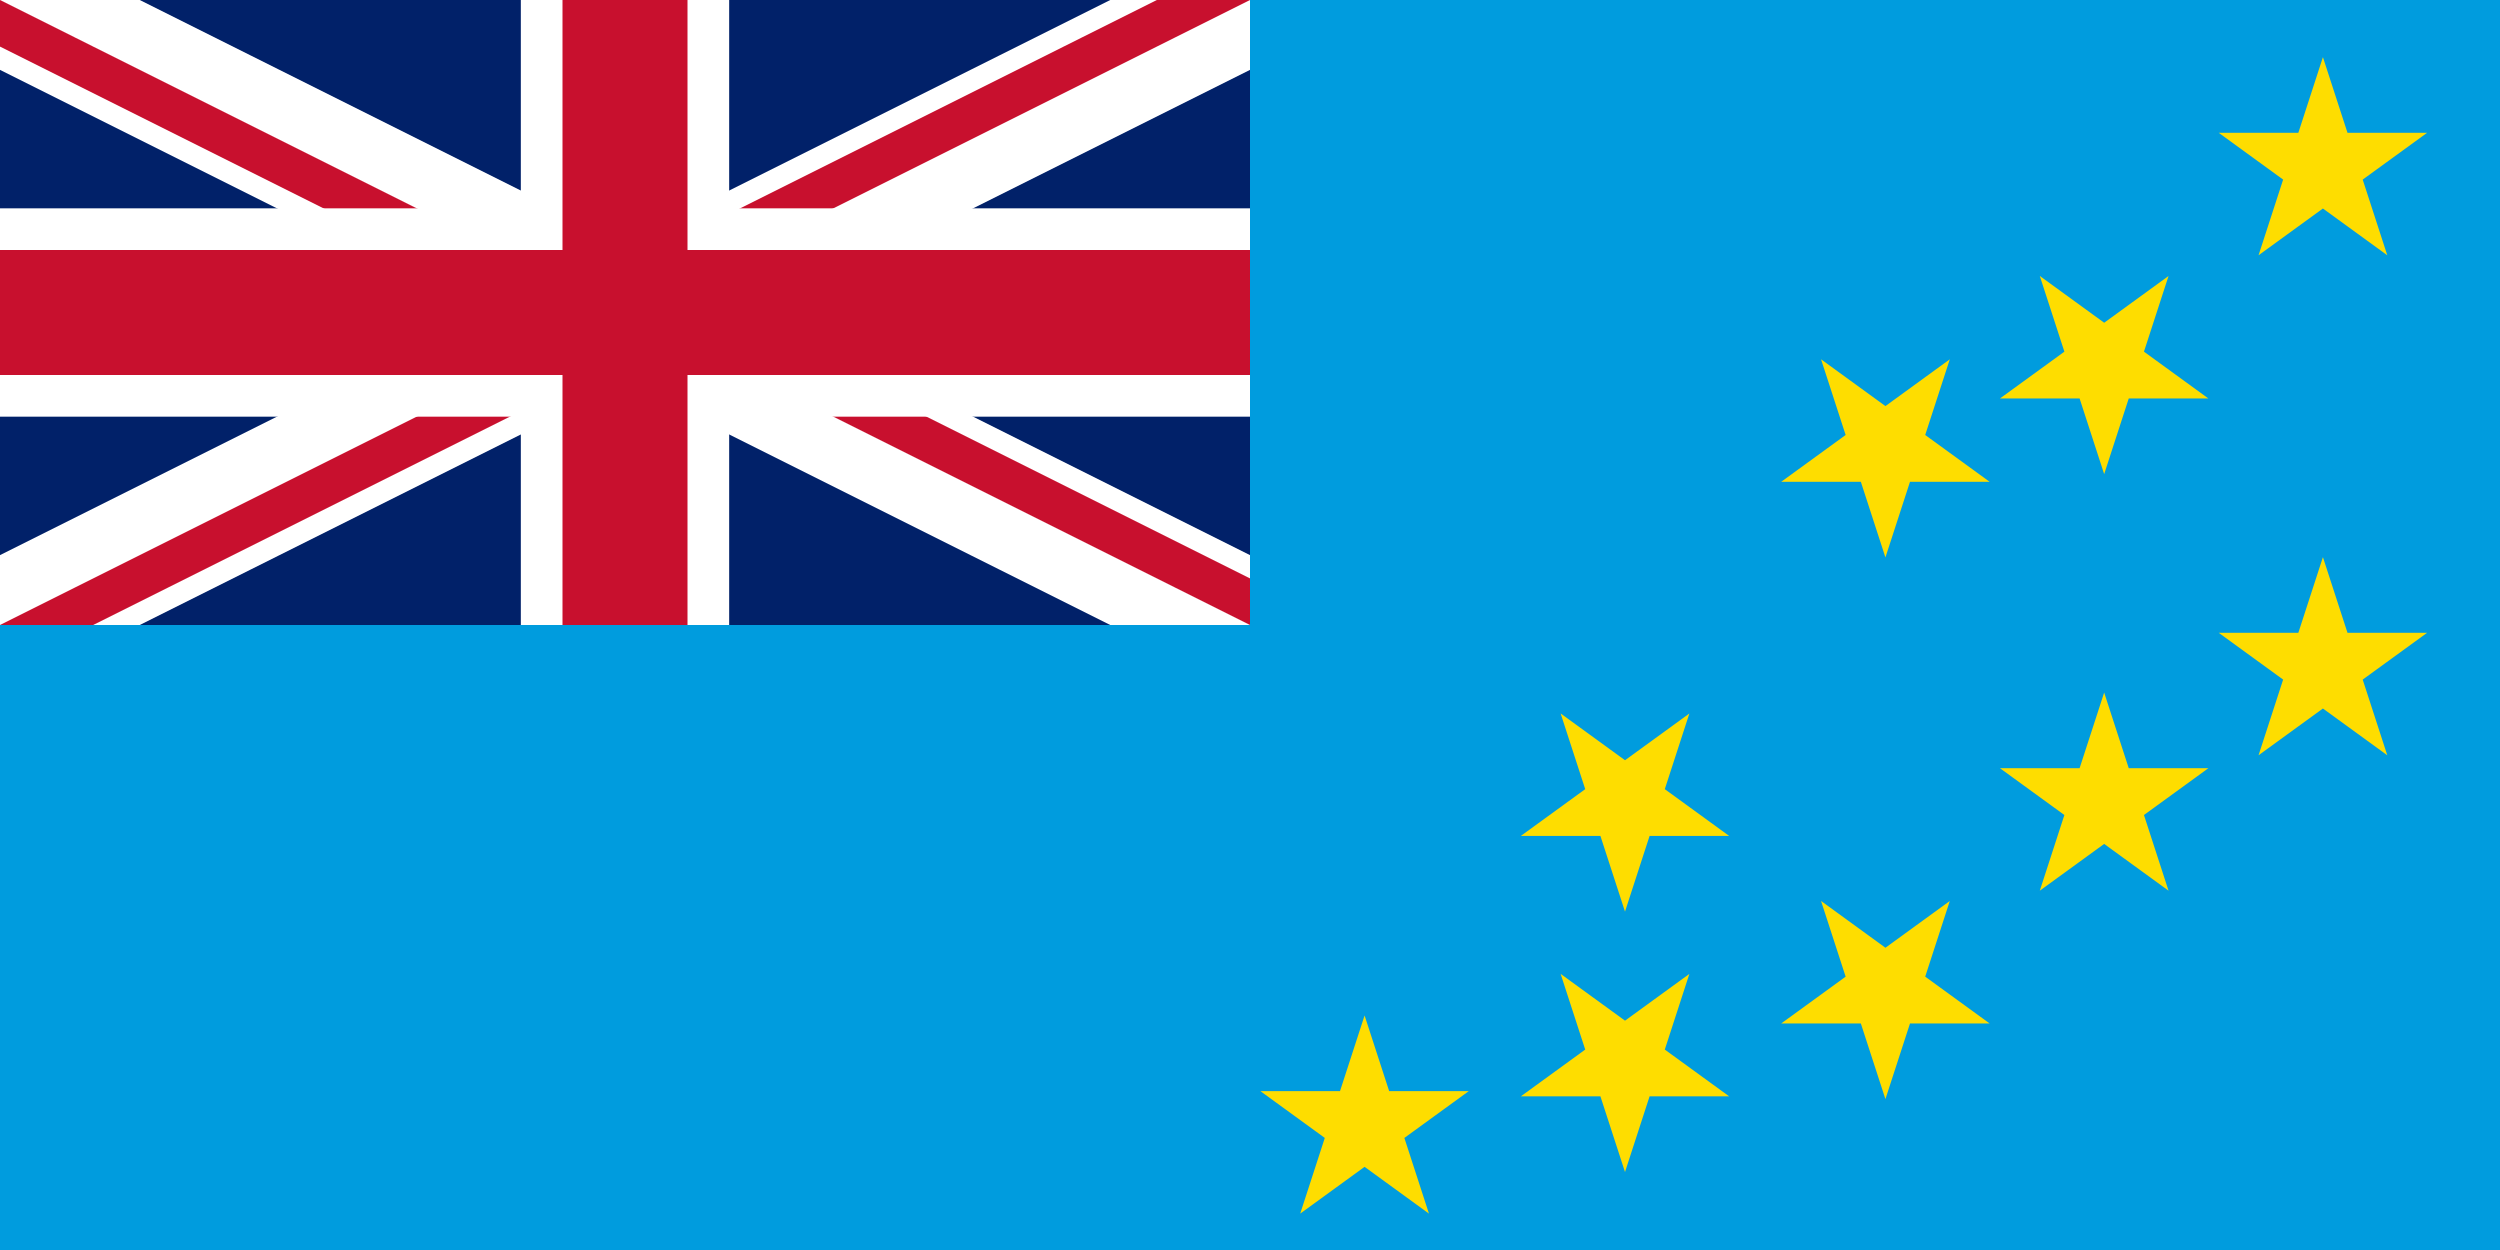
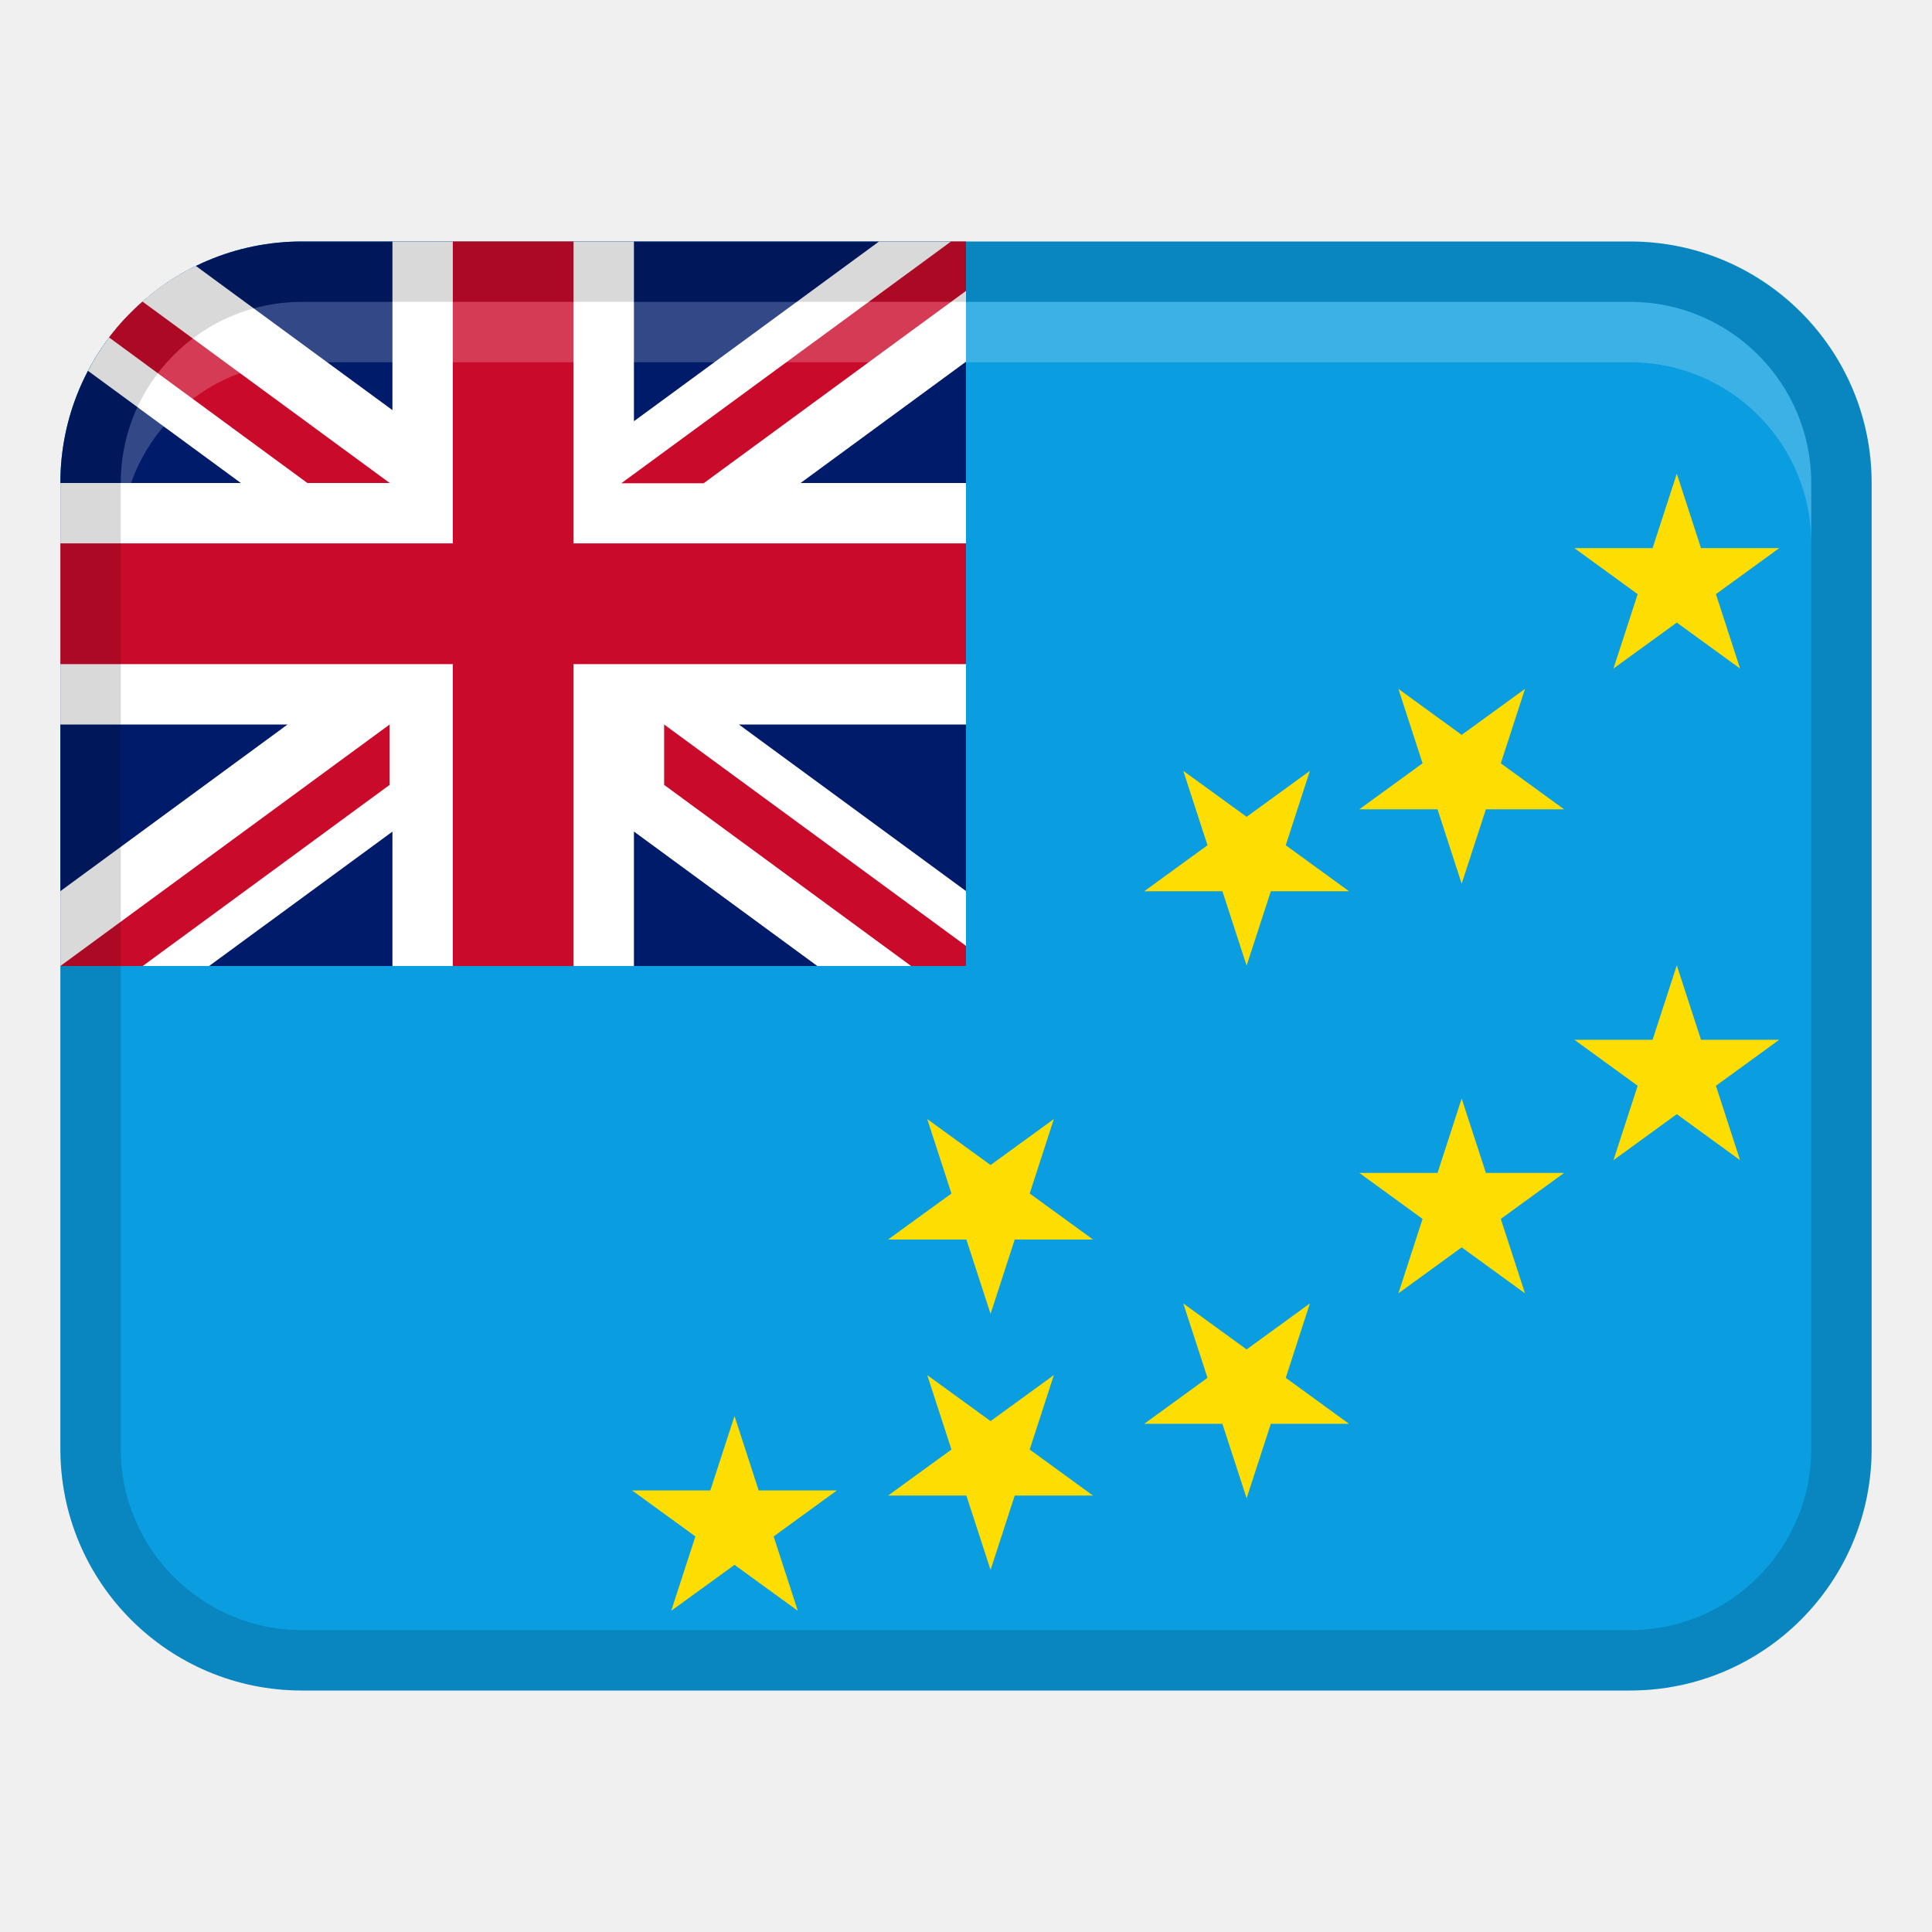
- <svg xmlns="http://www.w3.org/2000/svg" xmlns:xlink="http://www.w3.org/1999/xlink" width="1200" height="600" viewBox="0 0 120 60" fill="#fedd00">
-   <defs>
-     <path id="a" d="m0-5.257 3.09 9.511L-5-1.625H5l-8.09 5.878z" />
-     <path id="b" d="m0 5.257-3.09-9.511L5 1.625H-5l8.09-5.878z" />
-     <clipPath id="f">
-       <path d="m0 0h120v60H0z" />
-     </clipPath>
-     <clipPath id="s">
-       <path d="m0 0v15h62v16zm0 30v1h30V0h30z" />
-     </clipPath>
-   </defs>
-   <path fill="#012169" d="m0 0h120v60H0z" />
-   <g clip-path="url(#f)" fill="none" stroke="#c8102e" stroke-width="6">
-     <path stroke="#fff" d="m0 0 60 30M0 30 60 0" />
-     <path stroke-width="4" clip-path="url(#s)" d="m0 0 60 30M0 30 60 0" />
-     <path stroke="#fff" stroke-width="10" d="m30 0v31M0 15h62" />
-     <path d="m30 0v31M0 15h62" />
-   </g>
-   <path fill="#009cde" d="m60 0h60v60H0V30h60z" />
-   <use xlink:href="#a" x="65.5" y="54" />
-   <use xlink:href="#b" x="78" y="38.5" />
-   <use xlink:href="#b" x="78" y="51" />
-   <use xlink:href="#b" x="90.5" y="21.5" />
-   <use xlink:href="#b" x="90.5" y="47.5" />
-   <use xlink:href="#b" x="101" y="17.5" />
-   <use xlink:href="#a" x="101" y="38.5" />
-   <use xlink:href="#a" x="111.5" y="8" />
-   <use xlink:href="#a" x="111.5" y="32" />
+ <svg xmlns="http://www.w3.org/2000/svg" width="32" height="32" viewBox="0 0 32 32">
+   <rect x="1" y="4" width="30" height="24" rx="4" ry="4" fill="#0a9de0" stroke-width="0" />
+   <path d="m5,4h11v12H1v-8c0-2.208,1.792-4,4-4Z" fill="#001b69" stroke-width="0" />
+   <path d="m6.5,13.774v2.226h4v-2.227l3.037,2.227h2.463v-1.241l-3.762-2.759h3.762v-4h-2.74l2.74-2.009v-1.991h-1.441l-4.059,2.977v-2.977h-4v2.793l-3.257-2.389c-.767.374-1.389.983-1.786,1.738l2.532,1.858H1s0,0,0,0v4h3.763l-3.763,2.76v1.24h2.464l3.036-2.226Z" fill="#fff" stroke-width="0" />
+   <path d="m1.806,5.589l3.285,2.411h1.364l-4.095-3.005c-.204.179-.39.377-.554.594Z" fill="#ca0a2b" stroke-width="0" />
+   <polygon points="1 16 6.454 12 6.454 13 2.364 16 1 16" fill="#ca0a2b" stroke-width="0" />
+   <polygon points="9.5 16 7.5 16 7.5 11 1 11 1 9 7.5 9 7.5 4 9.5 4 9.5 9 16 9 16 11 9.5 11 9.5 16" fill="#ca0a2b" stroke-width="0" />
+   <polygon points="16 15.667 11 12 11 13 15.091 16 16 16 16 15.667" fill="#ca0a2b" stroke-width="0" />
+   <polygon points="16 4 15.752 4 10.291 8.004 11.655 8.004 16 4.818 16 4" fill="#ca0a2b" stroke-width="0" />
+   <path d="m27,4H5c-2.209,0-4,1.791-4,4v16c0,2.209,1.791,4,4,4h22c2.209,0,4-1.791,4-4V8c0-2.209-1.791-4-4-4Zm3,20c0,1.654-1.346,3-3,3H5c-1.654,0-3-1.346-3-3V8c0-1.654,1.346-3,3-3h22c1.654,0,3,1.346,3,3v16Z" opacity=".15" stroke-width="0" />
+   <path d="m27,5H5c-1.657,0-3,1.343-3,3v1c0-1.657,1.343-3,3-3h22c1.657,0,3,1.343,3,3v-1c0-1.657-1.343-3-3-3Z" fill="#fff" opacity=".2" stroke-width="0" />
+   <polygon points="12.566 24.686 12.166 23.454 11.765 24.686 10.469 24.686 11.518 25.448 11.117 26.68 12.166 25.919 13.214 26.68 12.814 25.448 13.862 24.686 12.566 24.686" fill="#fede02" stroke-width="0" />
+   <polygon points="17.455 18.535 16.407 19.297 15.358 18.535 15.759 19.768 14.71 20.53 16.006 20.53 16.407 21.762 16.807 20.53 18.103 20.53 17.055 19.768 17.455 18.535" fill="#fede02" stroke-width="0" />
+   <polygon points="17.055 24.009 17.455 22.776 16.407 23.538 15.358 22.776 15.759 24.009 14.71 24.771 16.006 24.771 16.407 26.003 16.807 24.771 18.103 24.771 17.055 24.009" fill="#fede02" stroke-width="0" />
+   <polygon points="21.696 12.768 20.648 13.529 19.599 12.768 20 14 18.952 14.762 20.247 14.762 20.648 15.994 21.049 14.762 22.344 14.762 21.296 14 21.696 12.768" fill="#fede02" stroke-width="0" />
+   <polygon points="21.296 22.821 21.696 21.589 20.648 22.351 19.599 21.589 20 22.821 18.952 23.583 20.247 23.583 20.648 24.816 21.049 23.583 22.344 23.583 21.296 22.821" fill="#fede02" stroke-width="0" />
+   <polygon points="25.259 11.41 24.21 12.172 23.162 11.41 23.562 12.643 22.514 13.405 23.81 13.405 24.21 14.637 24.611 13.405 25.907 13.405 24.858 12.643 25.259 11.41" fill="#fede02" stroke-width="0" />
+   <polygon points="24.611 19.427 24.21 18.195 23.81 19.427 22.514 19.427 23.562 20.189 23.162 21.422 24.21 20.66 25.259 21.422 24.858 20.189 25.907 19.427 24.611 19.427" fill="#fede02" stroke-width="0" />
+   <polygon points="27.125 9.841 26.724 11.073 27.773 10.312 28.821 11.073 28.421 9.841 29.469 9.079 28.174 9.079 27.773 7.846 27.372 9.079 26.077 9.079 27.125 9.841" fill="#fede02" stroke-width="0" />
+   <polygon points="28.174 17.222 27.773 15.989 27.372 17.222 26.077 17.222 27.125 17.984 26.724 19.216 27.773 18.454 28.821 19.216 28.421 17.984 29.469 17.222 28.174 17.222" fill="#fede02" stroke-width="0" />
</svg>
